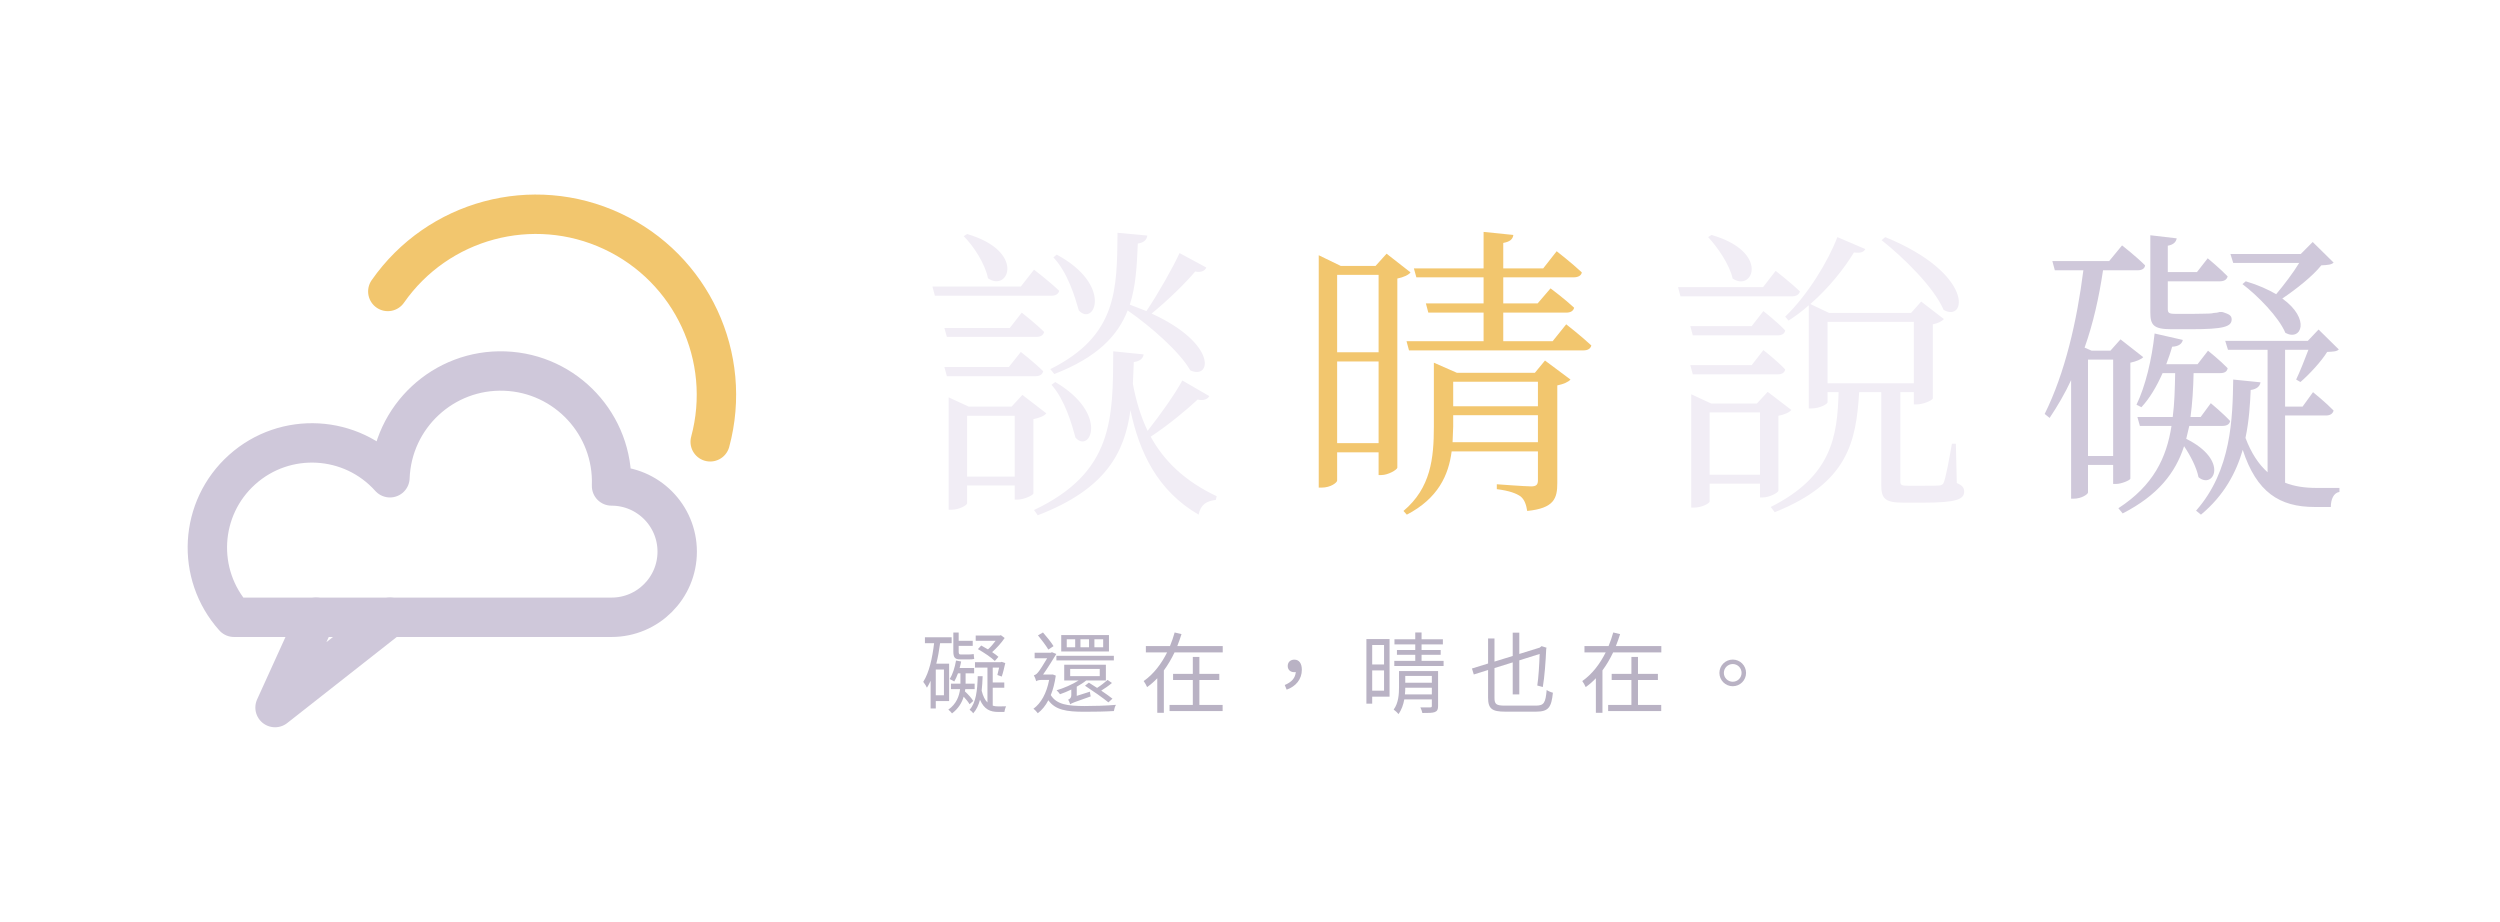
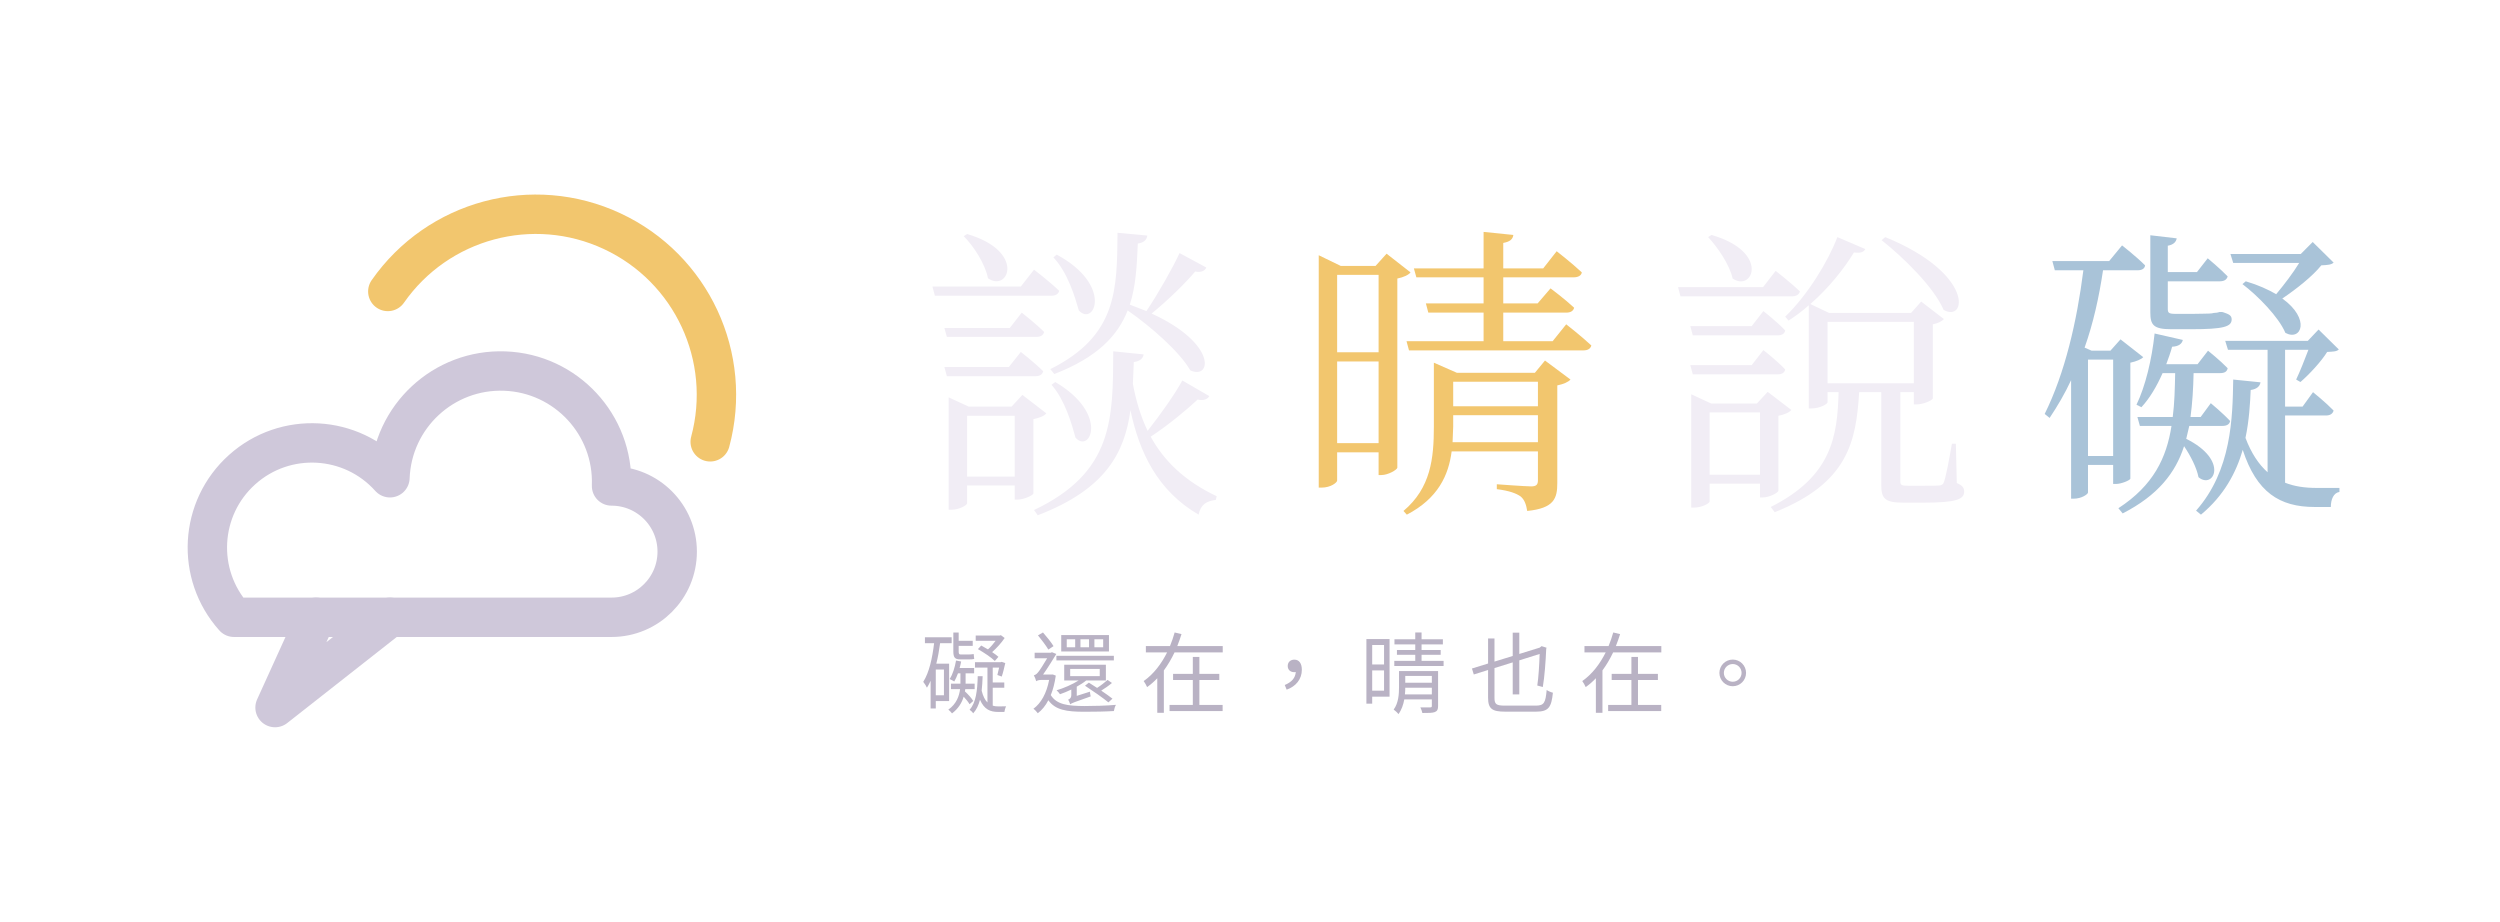
<svg xmlns="http://www.w3.org/2000/svg" width="1140" height="420" viewBox="0 0 1140 420">
  <g data-layer="sym">
    <g transform="translate(210 210) scale(0.7485022) translate(-18.0 -24.5)">
      <g data-layer="a">
        <path d="M -120 120 H 110 A 40 40 0 0 0 110 40 A 67.5 67.5 0 0 0 -25 35 A 55 55 0 0 0 -120 120 Z" fill="none" stroke="#CFC8DA" stroke-width="24" stroke-linecap="round" stroke-linejoin="round" />
        <path d="M -70 120 L -95 175 L -25 120" fill="none" stroke="#CFC8DA" stroke-width="24" stroke-linecap="round" stroke-linejoin="round" />
      </g>
      <g data-layer="q">
        <path d="M -26.3 -78.5 A 110 110 0 0 1 170.1 13.1" fill="none" stroke="#F2C66E" stroke-width="24" stroke-linecap="round" stroke-linejoin="round" />
      </g>
    </g>
  </g>
  <g data-layer="txt">
    <text x="420.0" y="223.2" font-family="Noto Serif CJK TC" font-size="140" fill="#F1EDF5">談</text>
    <text x="590.0" y="223.2" font-family="Noto Serif CJK TC" font-size="140" fill="#F2C66E">晴</text>
    <text x="760.0" y="223.2" font-family="Noto Serif CJK TC" font-size="140" fill="#F1EDF5">說</text>
-     <text x="930.0" y="223.2" font-family="Noto Serif CJK TC" font-size="140" fill="#CFC8DA">礙</text>
+     <text x="930.0" y="223.2" font-family="Noto Serif CJK TC" font-size="140" fill="#A9C3D8">礙</text>
  </g>
  <g data-layer="sub">
    <text x="420.0" y="322" font-family="Noto Sans CJK TC" font-size="40" fill="#B9B2C4">礙</text>
    <text x="470.0" y="322" font-family="Noto Sans CJK TC" font-size="40" fill="#B9B2C4">還</text>
    <text x="520.0" y="322" font-family="Noto Sans CJK TC" font-size="40" fill="#B9B2C4">在</text>
    <text x="570.0" y="322" font-family="Noto Sans CJK TC" font-size="40" fill="#B9B2C4">，</text>
    <text x="620.0" y="322" font-family="Noto Sans CJK TC" font-size="40" fill="#B9B2C4">晴</text>
    <text x="670.0" y="322" font-family="Noto Sans CJK TC" font-size="40" fill="#B9B2C4">也</text>
    <text x="720.0" y="322" font-family="Noto Sans CJK TC" font-size="40" fill="#B9B2C4">在</text>
    <text x="770.0" y="322" font-family="Noto Sans CJK TC" font-size="40" fill="#B9B2C4">。</text>
  </g>
</svg>
